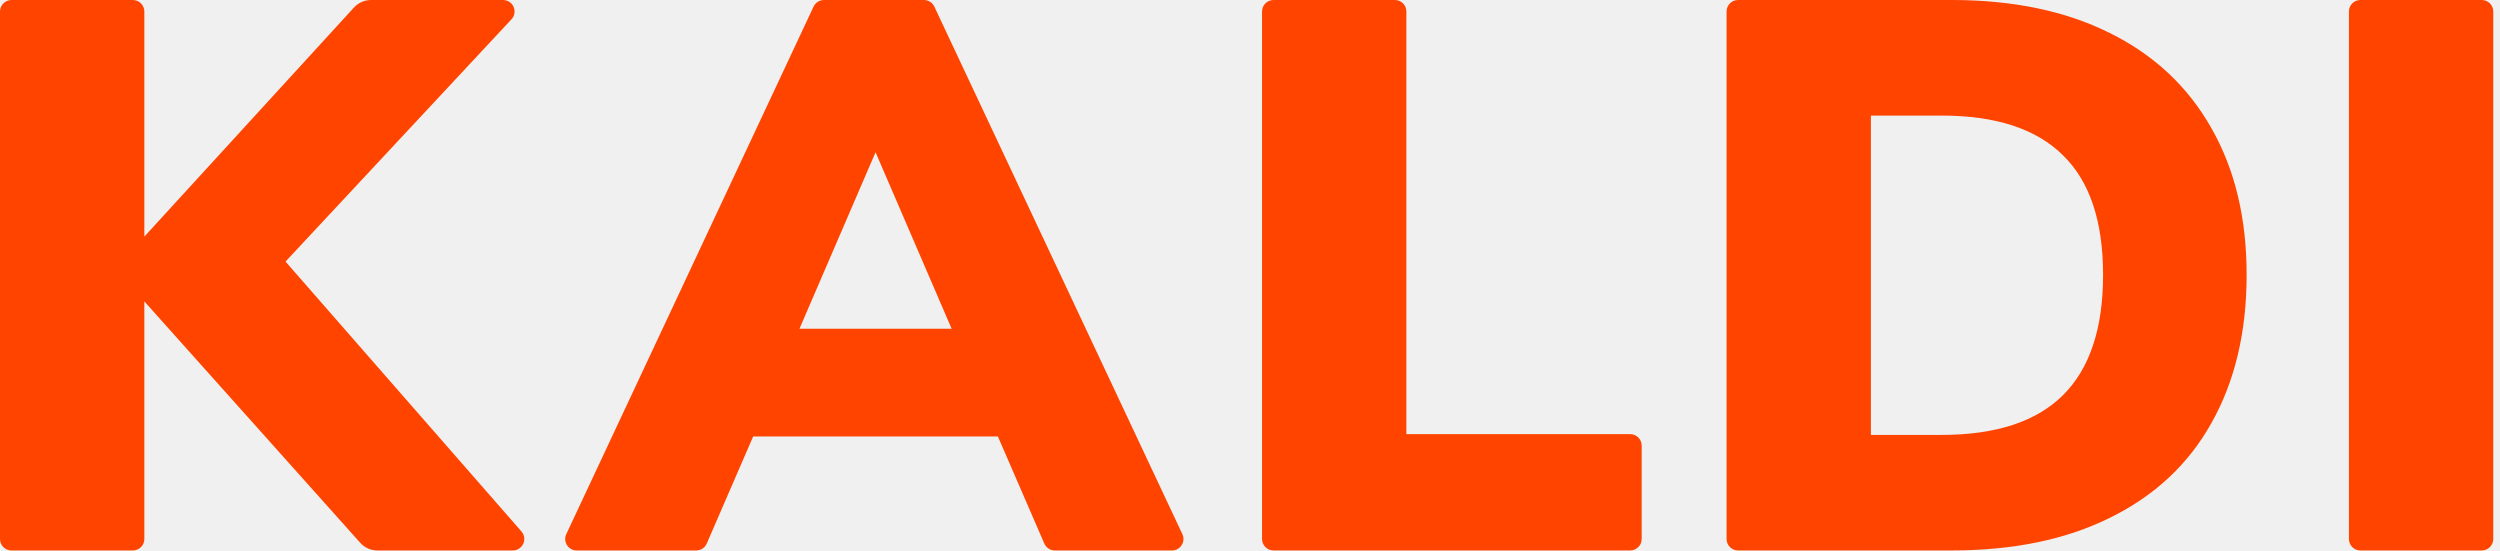
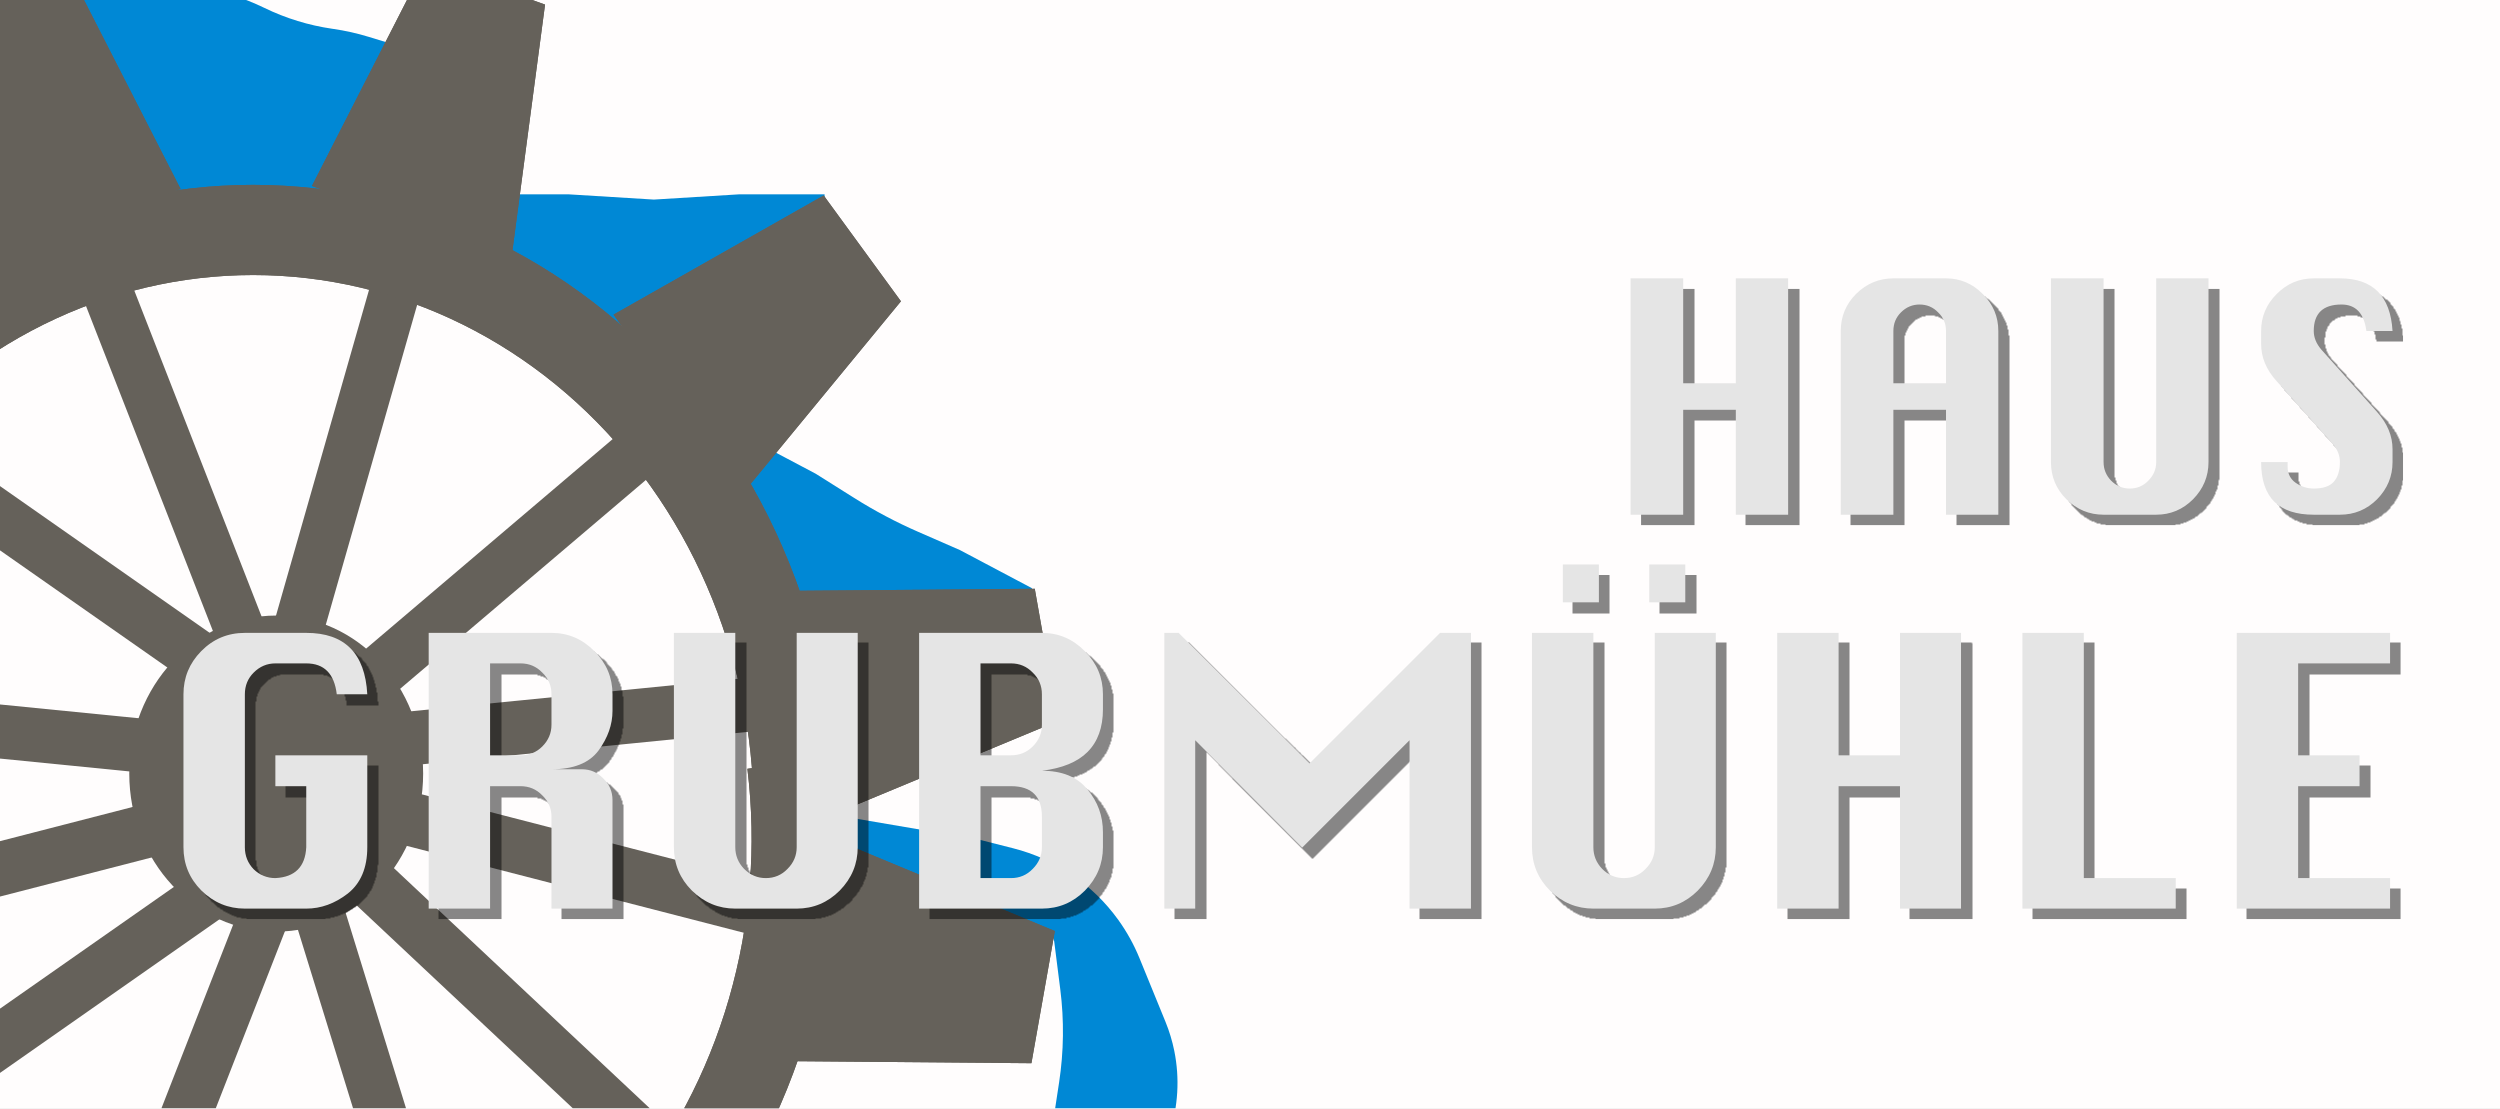
- <svg xmlns="http://www.w3.org/2000/svg" xmlns:xlink="http://www.w3.org/1999/xlink" viewBox="0 0 109 24">
-   <g transform="translate(-1470)">
-     <g style="mix-blend-mode:normal" transform="translate(1470)" fill="#f40">
-       <use xlink:href="#b" style="mix-blend-mode:normal" />
-       <use xlink:href="#c" style="mix-blend-mode:normal" />
-       <use xlink:href="#d" style="mix-blend-mode:normal" />
-       <use xlink:href="#e" style="mix-blend-mode:normal" />
-       <use xlink:href="#f" style="mix-blend-mode:normal" />
+ <svg xmlns="http://www.w3.org/2000/svg" width="476" height="211" viewBox="0 0 476 211" fill="none">
+   <g clip-path="url(#clip0)">
+     <rect width="476" height="211" fill="#FFFDFD" />
+     <g filter="url(#filter0_d)">
+       <path d="M310.46 98V53H320.48V72.98H330.5V53H340.46V98H330.5V78.02H320.48V98H310.46ZM350.48 98V63.02C350.48 60.26 351.46 57.9 353.42 55.94C355.42 53.98 357.78 53 360.5 53H370.52C373.24 53 375.58 54 377.54 56C379.5 57.96 380.48 60.3 380.48 63.02V98H370.52V78.02H360.5V98H350.48ZM360.5 72.98H370.52V63.02C370.52 61.62 370.02 60.44 369.02 59.48C368.06 58.48 366.88 57.98 365.48 57.98C364.12 57.98 362.94 58.48 361.94 59.48C360.98 60.44 360.5 61.62 360.5 63.02V72.98ZM410.54 53H420.5V87.98C420.5 90.7 419.52 93.06 417.56 95.06C415.6 97.02 413.26 98 410.54 98H400.52C397.8 98 395.44 97.02 393.44 95.06C391.48 93.1 390.5 90.74 390.5 87.98V53H400.52V87.98C400.52 89.34 401 90.52 401.96 91.52C402.96 92.52 404.14 93.02 405.5 93.02C406.9 93.02 408.08 92.52 409.04 91.52C410.04 90.52 410.54 89.34 410.54 87.98V53ZM455.539 63.02H450.559C450.119 59.66 448.539 57.98 445.819 57.98C444.059 57.98 442.739 58.4 441.859 59.24C440.979 60.08 440.539 61.34 440.539 63.02C440.539 64.26 441.019 65.44 441.979 66.56L452.599 78.44C454.559 80.64 455.539 83 455.539 85.52V87.98C455.539 90.7 454.559 93.06 452.599 95.06C450.639 97.02 448.279 98 445.519 98H440.539C437.219 98 434.719 97.18 433.039 95.54C431.359 93.86 430.519 91.34 430.519 87.98H435.559C435.559 88.34 435.559 88.62 435.559 88.82C435.559 90.18 436.079 91.22 437.119 91.94C438.159 92.66 439.299 93.02 440.539 93.02C442.299 93.02 443.559 92.6 444.319 91.76C445.119 90.88 445.519 89.62 445.519 87.98C445.519 86.7 445.039 85.52 444.079 84.44L433.459 72.56C431.499 70.4 430.519 68.04 430.519 65.48V63.02C430.519 60.3 431.499 57.96 433.459 56C435.419 54 437.779 53 440.539 53H445.519C451.799 53 455.139 56.34 455.539 63.02Z" fill="#E5E5E5" />
+     </g>
+     <path d="M92 37H108.25L124.5 38L140.75 37H157V62H92V37Z" fill="#0088D5" />
+     <path d="M21.5 12L8 -12L43.963 -1.005C46.151 -0.336 48.283 0.503 50.34 1.504V1.504C54.422 3.489 58.787 4.831 63.279 5.48L63.453 5.505C65.731 5.835 67.981 6.338 70.182 7.011L86.5 12V37H21.5V12Z" fill="#0088D5" />
+     <path d="M152 154L186.443 159.873L192.883 161.505C200.966 163.554 208.066 168.391 212.932 175.162V175.162C214.554 177.419 215.905 179.859 216.956 182.432L221.909 194.552C222.641 196.344 223.202 198.201 223.586 200.098V200.098C225.707 210.597 222.214 221.445 214.364 228.733L199 243V223.5L201.656 206.069C202.548 200.215 202.623 194.266 201.879 188.391L200.726 179.288C200.598 178.272 199.722 177.517 198.699 177.539L152 178.559V154Z" fill="#0088D5" />
+     <path d="M141.582 82.931L155.311 90.198L162.649 94.817C166.544 97.269 170.618 99.425 174.836 101.267L182.77 104.733L196.5 112L189.556 131.52L145.5 113.451L132 101L141.582 82.931Z" fill="#0088D5" />
+     <rect x="-35.276" y="-26.761" width="65.148" height="76.254" transform="rotate(27.9356 -35.2764 -26.7612)" fill="#0088D5" />
+     <rect width="100.177" height="9.649" transform="matrix(0.363787 0.931482 -0.911307 0.411728 18.6472 37.5967)" fill="#65615A" />
+     <rect width="100.618" height="9.602" transform="matrix(-0.274639 0.961547 0.949511 0.313735 75.5645 36.6328)" fill="#65615A" />
+     <rect width="96.272" height="10.049" transform="matrix(-0.762034 0.647537 0.595417 0.803417 133.316 69.4426)" fill="#65615A" />
+     <rect width="96.272" height="10.049" transform="matrix(0.819253 0.573432 -0.51767 0.855581 -31.2219 70.6965)" fill="#65615A" />
+     <path d="M83.019 262.165L53.456 166.449L62.514 163.126L92.078 258.842L83.019 262.165Z" fill="#65615A" />
+     <rect width="100.177" height="9.649" transform="matrix(0.363788 -0.931482 -0.911307 -0.411728 21.5583 261.012)" fill="#65615A" />
+     <rect width="96.272" height="10.049" transform="matrix(0.819253 -0.573432 -0.51767 -0.855581 -31.2212 226.137)" fill="#65615A" />
+     <rect width="96.272" height="10.049" transform="matrix(-0.729137 -0.684367 0.634354 -0.773043 131.537 232.113)" fill="#65615A" />
+     <rect width="94.501" height="10.22" transform="matrix(-0.968345 -0.249615 0.217493 -0.976062 154.532 180.927)" fill="#65615A" />
+     <rect width="94.501" height="10.22" transform="matrix(0.968345 -0.249615 -0.217493 -0.976062 -52.6401 184.273)" fill="#65615A" />
+     <rect width="94.164" height="10.252" transform="matrix(0.99509 0.0989721 0.0856603 -0.996324 -54.2261 139.039)" fill="#65615A" />
+     <rect width="94.164" height="10.252" transform="matrix(-0.99509 0.0989721 -0.0856602 -0.996324 159.251 137.672)" fill="#65615A" />
+     <path d="M157.585 176.794C160.531 159.787 160.013 142.295 156.069 125.524C152.124 108.753 144.846 93.101 134.736 79.647C124.625 66.193 111.923 55.256 97.504 47.59C83.086 39.924 67.293 35.712 51.215 35.243C35.137 34.774 19.155 38.059 4.372 44.873C-10.412 51.688 -23.647 61.868 -34.42 74.713C-45.194 87.558 -53.25 102.763 -58.034 119.279C-62.818 135.796 -64.216 153.232 -62.131 170.385L-46.3 168.16C-48.086 153.467 -46.889 138.533 -42.791 124.387C-38.694 110.24 -31.793 97.217 -22.566 86.215C-13.338 75.213 -2.002 66.493 10.66 60.657C23.323 54.821 37.011 52.007 50.782 52.408C64.553 52.81 78.08 56.418 90.43 62.984C102.78 69.55 113.659 78.917 122.319 90.441C130.979 101.965 137.212 115.371 140.591 129.736C143.97 144.1 144.413 159.082 141.89 173.649L157.585 176.794Z" fill="#65615A" />
+     <path d="M197.02 112.1L151.779 112.485L159.28 154.806L201.48 137.264L197.02 112.1Z" fill="#65615A" />
+     <path d="M156.829 37.216L116.809 59.91L141.546 93.796L171.538 57.364L156.829 37.216Z" fill="#65615A" />
+     <path d="M12.586 -6.667L34.377 35.977L-3.619 49.616L-10.007 1.443L12.586 -6.667Z" fill="#65615A" />
+     <path d="M81.185 -7.235L59.394 35.408L97.39 49.047L103.778 0.874L81.185 -7.235Z" fill="#65615A" />
+     <path d="M157.585 176.794C160.531 159.787 160.013 142.295 156.069 125.524C152.124 108.753 144.846 93.101 134.736 79.647C124.625 66.193 111.923 55.256 97.504 47.59C83.086 39.924 67.293 35.712 51.215 35.243C35.137 34.774 19.155 38.059 4.372 44.873C-10.412 51.688 -23.647 61.868 -34.42 74.713C-45.194 87.558 -53.25 102.763 -58.034 119.279C-62.818 135.796 -64.216 153.232 -62.131 170.385L-46.3 168.16C-48.086 153.467 -46.889 138.533 -42.791 124.387C-38.694 110.24 -31.793 97.217 -22.566 86.215C-13.338 75.213 -2.002 66.493 10.66 60.657C23.323 54.821 37.011 52.007 50.782 52.408C64.553 52.81 78.08 56.418 90.43 62.984C102.78 69.55 113.659 78.917 122.319 90.441C130.979 101.965 137.212 115.371 140.591 129.736C143.97 144.1 144.413 159.082 141.89 173.649L157.585 176.794Z" fill="#65615A" />
+     <path d="M197.02 112.1L151.779 112.485L159.28 154.806L201.48 137.264L197.02 112.1Z" fill="#65615A" />
+     <path d="M156.829 37.216L116.809 59.91L141.546 93.796L171.538 57.364L156.829 37.216Z" fill="#65615A" />
+     <path d="M12.586 -6.667L34.377 35.977L-3.619 49.616L-10.007 1.443L12.586 -6.667Z" fill="#65615A" />
+     <path d="M81.185 -7.235L59.394 35.408L97.39 49.047L103.778 0.874L81.185 -7.235Z" fill="#65615A" />
+     <path d="M-61.585 137.742C-64.531 154.748 -64.014 172.24 -60.069 189.011C-56.125 205.782 -48.847 221.434 -38.736 234.888C-28.626 248.343 -15.924 259.28 -1.505 266.945C12.914 274.611 28.706 278.824 44.784 279.293C60.862 279.762 76.844 276.476 91.628 269.662C106.412 262.848 119.646 252.668 130.42 239.822C141.193 226.977 149.249 211.773 154.033 195.256C158.817 178.74 160.215 161.304 158.131 144.15L142.3 146.376C144.085 161.068 142.888 176.002 138.791 190.149C134.693 204.295 127.793 217.318 118.565 228.32C109.337 239.322 98.002 248.042 85.339 253.878C72.677 259.715 58.988 262.529 45.217 262.127C31.446 261.726 17.919 258.118 5.57 251.552C-6.78 244.986 -17.66 235.618 -26.319 224.094C-34.979 212.571 -41.213 199.164 -44.592 184.8C-47.97 170.435 -48.413 155.453 -45.89 140.887L-61.585 137.742Z" fill="#65615A" />
+     <path d="M196.384 202.435L151.143 202.05L158.644 159.729L200.843 177.271L196.384 202.435Z" fill="#65615A" />
+     <path d="M-61.585 137.742C-64.531 154.748 -64.014 172.24 -60.069 189.011C-56.125 205.782 -48.847 221.434 -38.736 234.888C-28.626 248.343 -15.924 259.28 -1.505 266.945C12.914 274.611 28.706 278.824 44.784 279.293C60.862 279.762 76.844 276.476 91.628 269.662C106.412 262.848 119.646 252.668 130.42 239.822C141.193 226.977 149.249 211.773 154.033 195.256C158.817 178.74 160.215 161.304 158.131 144.15L142.3 146.376C144.085 161.068 142.888 176.002 138.791 190.149C134.693 204.295 127.793 217.318 118.565 228.32C109.337 239.322 98.002 248.042 85.339 253.878C72.677 259.715 58.988 262.529 45.217 262.127C31.446 261.726 17.919 258.118 5.57 251.552C-6.78 244.986 -17.66 235.618 -26.319 224.094C-34.979 212.571 -41.213 199.164 -44.592 184.8C-47.97 170.435 -48.413 155.453 -45.89 140.887L-61.585 137.742Z" fill="#65615A" />
+     <path d="M196.384 202.435L151.143 202.05L158.644 159.729L200.843 177.271L196.384 202.435Z" fill="#65615A" />
+     <ellipse cx="52.59" cy="147.29" rx="27.976" ry="30.09" fill="#65615A" />
+     <g filter="url(#filter1_d)">
+       <path d="M52.431 143.81H69.931V161.31C69.931 165.23 68.694 168.17 66.221 170.13C63.748 172.043 61.111 173 58.311 173H46.621C43.448 173 40.694 171.857 38.361 169.57C36.074 167.283 34.931 164.53 34.931 161.31V132.19C34.931 129.017 36.051 126.287 38.291 124C40.578 121.667 43.354 120.5 46.621 120.5H58.311C65.638 120.5 69.511 124.397 69.931 132.19H64.121C63.654 128.27 61.718 126.31 58.311 126.31H52.431C50.844 126.31 49.468 126.893 48.301 128.06C47.181 129.18 46.621 130.557 46.621 132.19V161.31C46.621 162.943 47.181 164.343 48.301 165.51C49.468 166.63 50.844 167.19 52.431 167.19C56.164 167.003 58.124 165.043 58.311 161.31V149.69H52.431V143.81ZM81.621 173V120.5H105.001C108.174 120.5 110.904 121.667 113.191 124C115.477 126.287 116.621 129.017 116.621 132.19V135.34C116.621 137.953 115.734 140.473 113.961 142.9C112.187 145.28 109.201 146.47 105.001 146.47H110.811C112.397 146.47 113.751 147.053 114.871 148.22C116.037 149.34 116.621 150.717 116.621 152.35V173H105.001V155.5C105.001 153.913 104.417 152.56 103.251 151.44C102.131 150.273 100.754 149.69 99.121 149.69H93.311V173H81.621ZM93.311 143.81H99.121C100.754 143.81 102.131 143.25 103.251 142.13C104.417 140.963 105.001 139.587 105.001 138V132.19C105.001 130.557 104.417 129.18 103.251 128.06C102.131 126.893 100.754 126.31 99.121 126.31H93.311V143.81ZM151.69 120.5H163.31V161.31C163.31 164.483 162.167 167.237 159.88 169.57C157.593 171.857 154.863 173 151.69 173H140C136.827 173 134.073 171.857 131.74 169.57C129.453 167.283 128.31 164.53 128.31 161.31V120.5H140V161.31C140 162.897 140.56 164.273 141.68 165.44C142.847 166.607 144.223 167.19 145.81 167.19C147.443 167.19 148.82 166.607 149.94 165.44C151.107 164.273 151.69 162.897 151.69 161.31V120.5ZM174.999 173V120.5H198.379C201.553 120.5 204.283 121.667 206.569 124C208.856 126.287 209.999 129.017 209.999 132.19V135.06C209.999 138.513 209.019 141.22 207.059 143.18C205.146 145.093 202.253 146.283 198.379 146.75C202.253 146.75 205.146 147.94 207.059 150.32C209.019 152.653 209.999 155.36 209.999 158.44V161.31C209.999 164.483 208.856 167.237 206.569 169.57C204.283 171.857 201.553 173 198.379 173H174.999ZM186.689 143.81H192.499C194.133 143.81 195.509 143.25 196.629 142.13C197.796 140.963 198.379 139.587 198.379 138V132.19C198.379 130.557 197.796 129.18 196.629 128.06C195.509 126.893 194.133 126.31 192.499 126.31H186.689V143.81ZM186.689 167.19H192.499C194.133 167.19 195.509 166.607 196.629 165.44C197.796 164.273 198.379 162.897 198.379 161.31V155.5C198.379 151.627 196.419 149.69 192.499 149.69H186.689V167.19ZM221.689 173V120.5H224.419L249.339 145.35L274.189 120.5H280.069V173H268.379V140.94L247.939 161.38L227.569 140.94V173H221.689ZM315.069 120.5H326.689V161.31C326.689 164.483 325.546 167.237 323.259 169.57C320.972 171.857 318.242 173 315.069 173H303.379C300.206 173 297.452 171.857 295.119 169.57C292.832 167.283 291.689 164.53 291.689 161.31V120.5H303.379V161.31C303.379 162.897 303.939 164.273 305.059 165.44C306.226 166.607 307.602 167.19 309.189 167.19C310.822 167.19 312.199 166.607 313.319 165.44C314.486 164.273 315.069 162.897 315.069 161.31V120.5ZM297.569 114.69V107.48H304.429V114.69H297.569ZM314.019 114.69V107.48H320.879V114.69H314.019ZM338.378 173V120.5H350.068V143.81H361.758V120.5H373.378V173H361.758V149.69H350.068V173H338.378ZM385.068 173V120.5H396.758V167.19H414.258V173H385.068ZM425.878 173V120.5H455.068V126.31H437.568V143.81H449.258V149.69H437.568V167.19H455.068V173H425.878Z" fill="#E5E5E5" />
    </g>
  </g>
  <defs>
-     <path id="b" d="M22.735 23.171c.283.323.053.829-.376.829h-5.907c-.285 0-.556-.121-.745-.333l-9.414-10.526v10.36c0 .276-.224.5-.5.5h-5.293c-.276 0-.5-.224-.5-.5v-23c0-.276.224-.5.5-.5h5.293c.276 0 .5.224.5.5v9.815l9.141-9.99c.19-.207.457-.325.738-.325h5.762c.437 0 .664.521.366.841l-9.851 10.563 10.287 11.767z" />
-     <path id="c" d="M45.991 24c-.199 0-.38-.118-.459-.301l-2.024-4.669h-10.67l-2.024 4.669c-.079.183-.259.301-.459.301h-5.212c-.366 0-.608-.381-.453-.712l10.782-23c.082-.176.259-.288.453-.288h4.358c.194 0 .37.112.453.287l10.815 23c.156.332-.086.713-.452.713h-5.108zm-11.135-9.668h6.635l-3.317-7.694-3.317 7.694z" />
-     <path id="d" d="M55.525 24c-.276 0-.5-.224-.5-.5v-23c0-.276.224-.5.5-.5h5.293c.276 0 .5.224.5.5v18.428h9.759c.276 0 .5.224.5.5v4.072c0 .276-.224.5-.5.5h-15.552z" />
-     <path id="e" d="M75.279.5c0-.276.224-.5.5-.5h9.315c2.667 0 4.959.477 6.874 1.43 1.938.953 3.42 2.338 4.446 4.153 1.026 1.793 1.539 3.926 1.539 6.4 0 2.496-.513 4.652-1.539 6.468-1.003 1.793-2.474 3.166-4.412 4.119-1.915.953-4.218 1.43-6.908 1.43h-9.315c-.276 0-.5-.224-.5-.5v-23zm9.37 18.462c2.371 0 4.138-.579 5.301-1.736 1.163-1.157 1.744-2.905 1.744-5.242 0-2.338-.581-4.074-1.744-5.209-1.163-1.157-2.93-1.736-5.301-1.736h-3.078v13.923h3.078z" />
-     <path id="f" d="M102.913 24c-.276 0-.5-.224-.5-.5v-23c0-.276.224-.5.5-.5h5.293c.276 0 .5.224.5.5v23c0 .276-.224.5-.5.5h-5.293z" />
+     <filter id="filter0_d" x="310.46" y="53" width="147.079" height="47" filterUnits="userSpaceOnUse" color-interpolation-filters="sRGB">
+       <feFlood flood-opacity="0" result="BackgroundImageFix" />
+       <feColorMatrix in="SourceAlpha" type="matrix" values="0 0 0 0 0 0 0 0 0 0 0 0 0 0 0 0 0 0 127 0" />
+       <feOffset dx="2" dy="2" />
+       <feColorMatrix type="matrix" values="0 0 0 0 0 0 0 0 0 0 0 0 0 0 0 0 0 0 0.47 0" />
+       <feBlend mode="normal" in2="BackgroundImageFix" result="effect1_dropShadow" />
+       <feBlend mode="normal" in="SourceGraphic" in2="effect1_dropShadow" result="shape" />
+     </filter>
+     <filter id="filter1_d" x="34.931" y="107.48" width="422.137" height="67.52" filterUnits="userSpaceOnUse" color-interpolation-filters="sRGB">
+       <feFlood flood-opacity="0" result="BackgroundImageFix" />
+       <feColorMatrix in="SourceAlpha" type="matrix" values="0 0 0 0 0 0 0 0 0 0 0 0 0 0 0 0 0 0 127 0" />
+       <feOffset dx="2" dy="2" />
+       <feColorMatrix type="matrix" values="0 0 0 0 0 0 0 0 0 0 0 0 0 0 0 0 0 0 0.47 0" />
+       <feBlend mode="normal" in2="BackgroundImageFix" result="effect1_dropShadow" />
+       <feBlend mode="normal" in="SourceGraphic" in2="effect1_dropShadow" result="shape" />
+     </filter>
+     <clipPath id="clip0">
+       <rect width="476" height="211" fill="white" />
+     </clipPath>
  </defs>
</svg>
